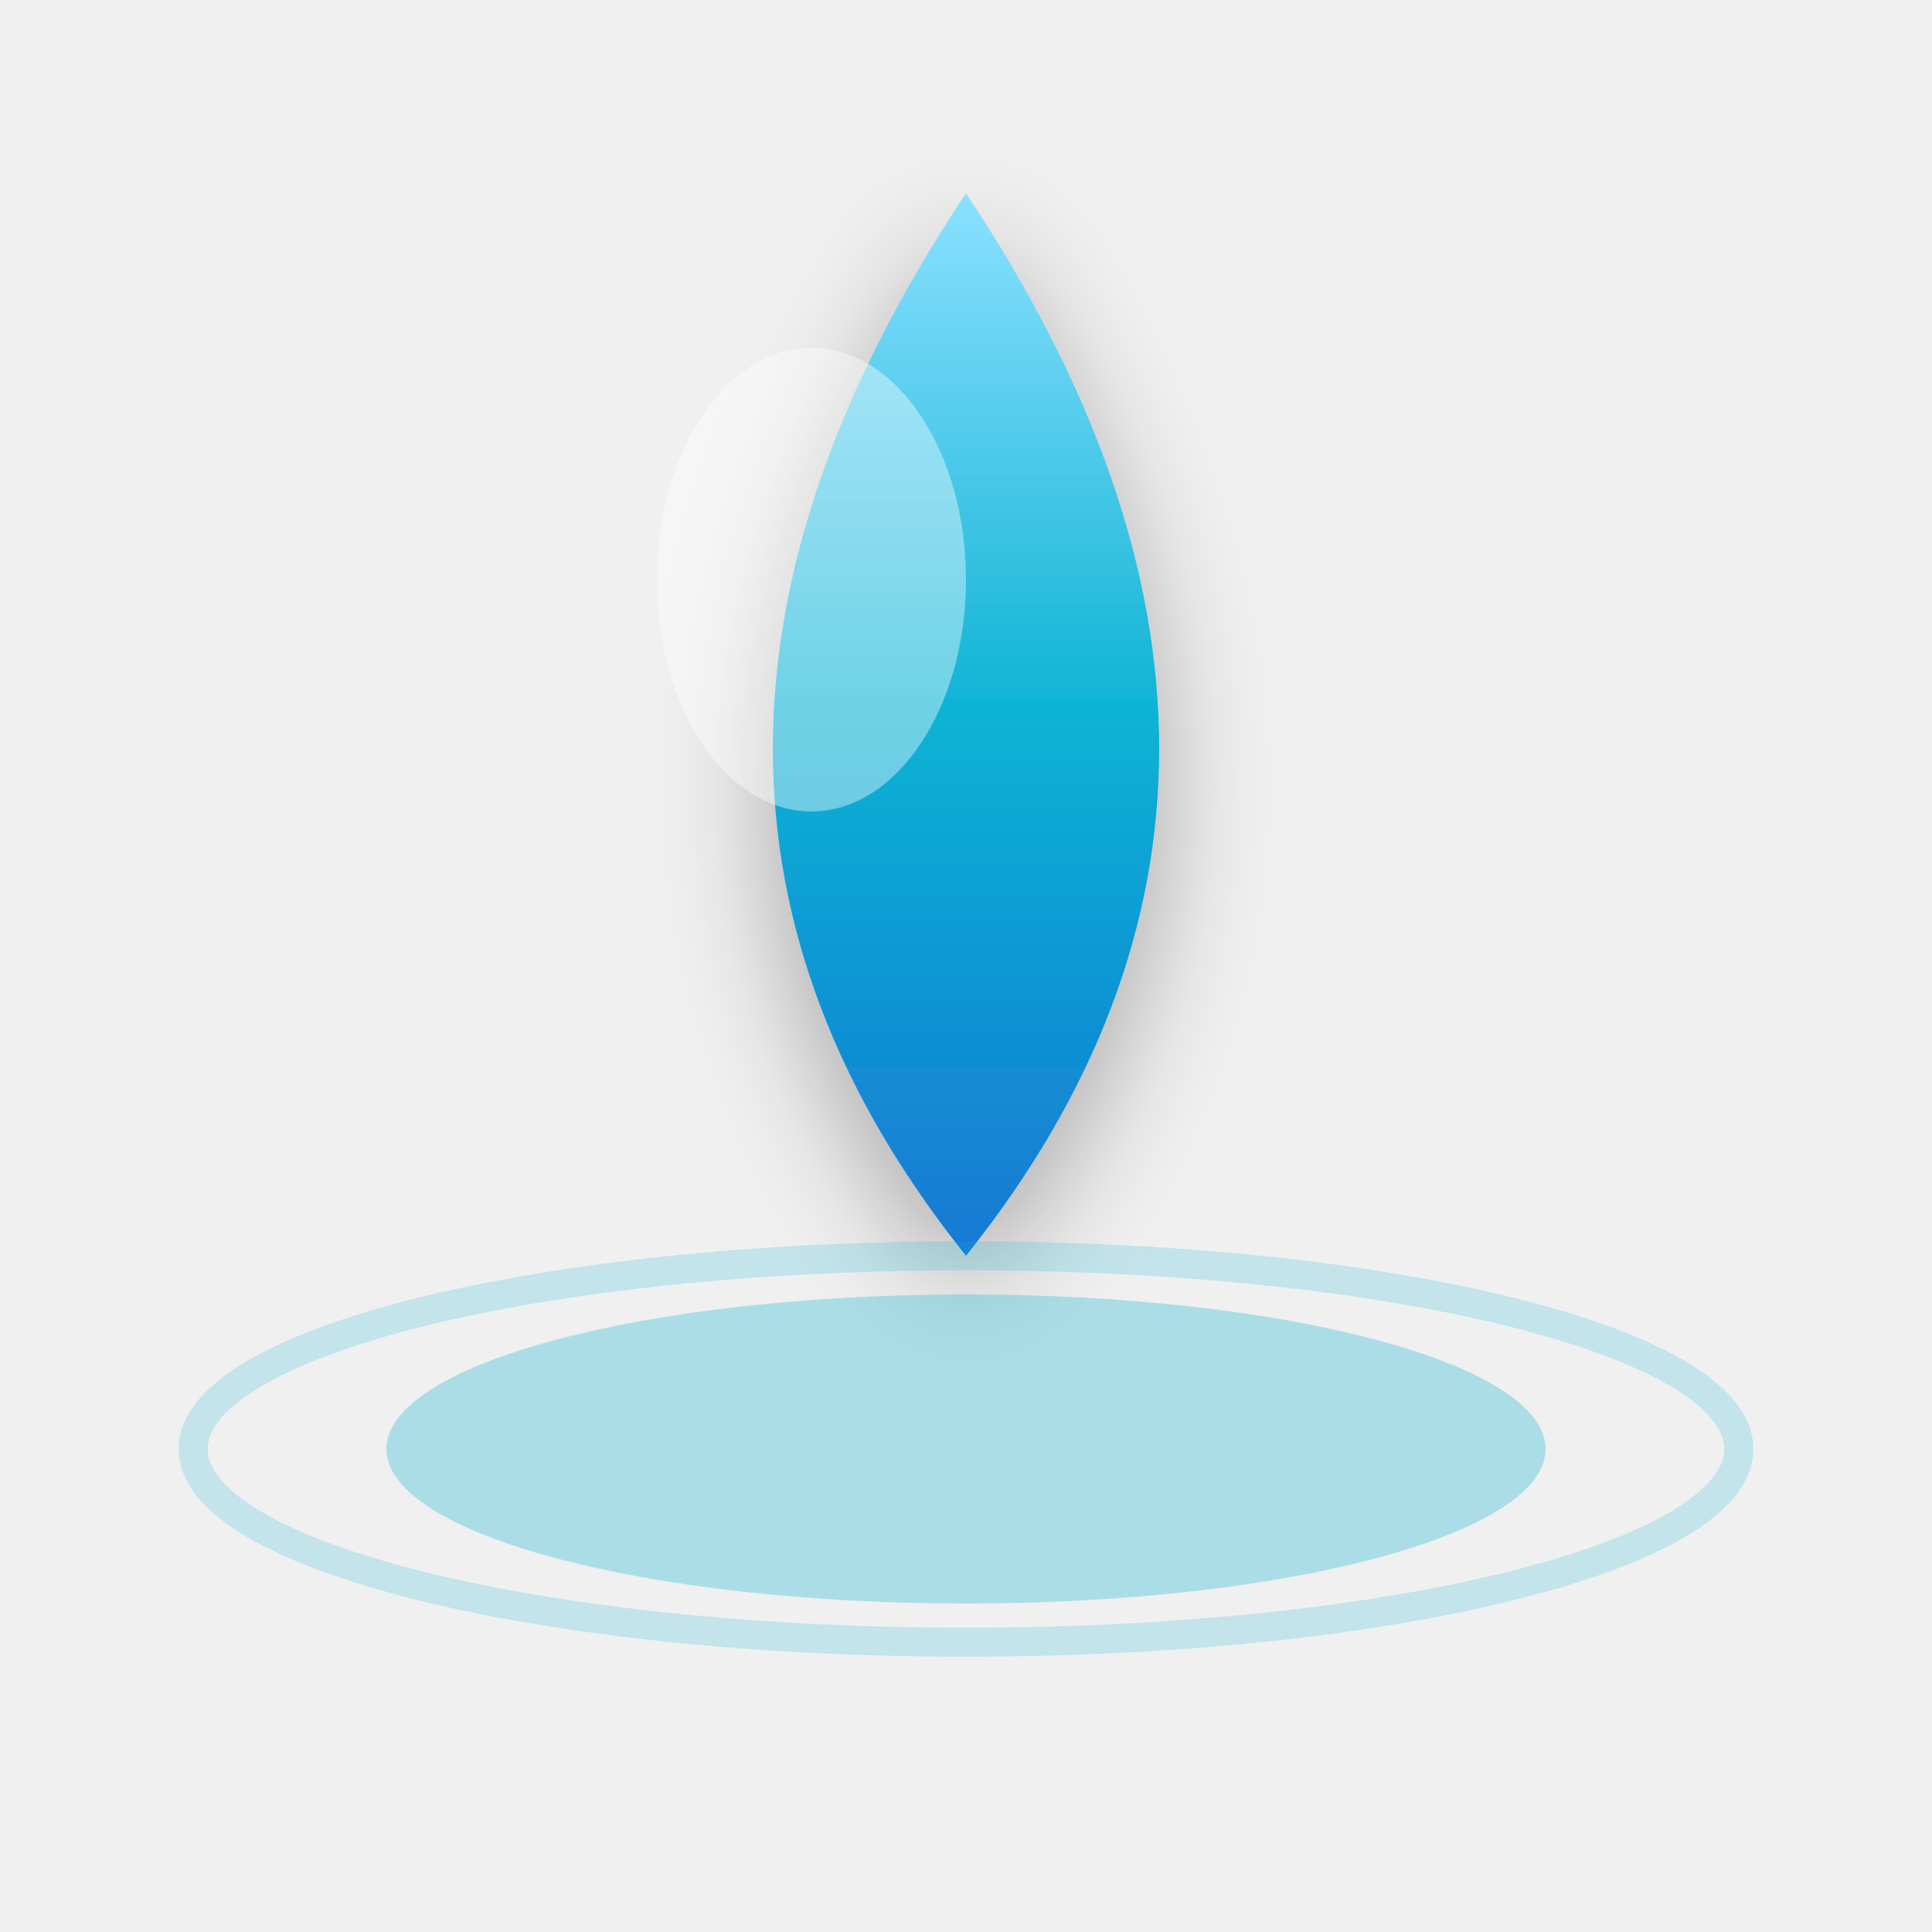
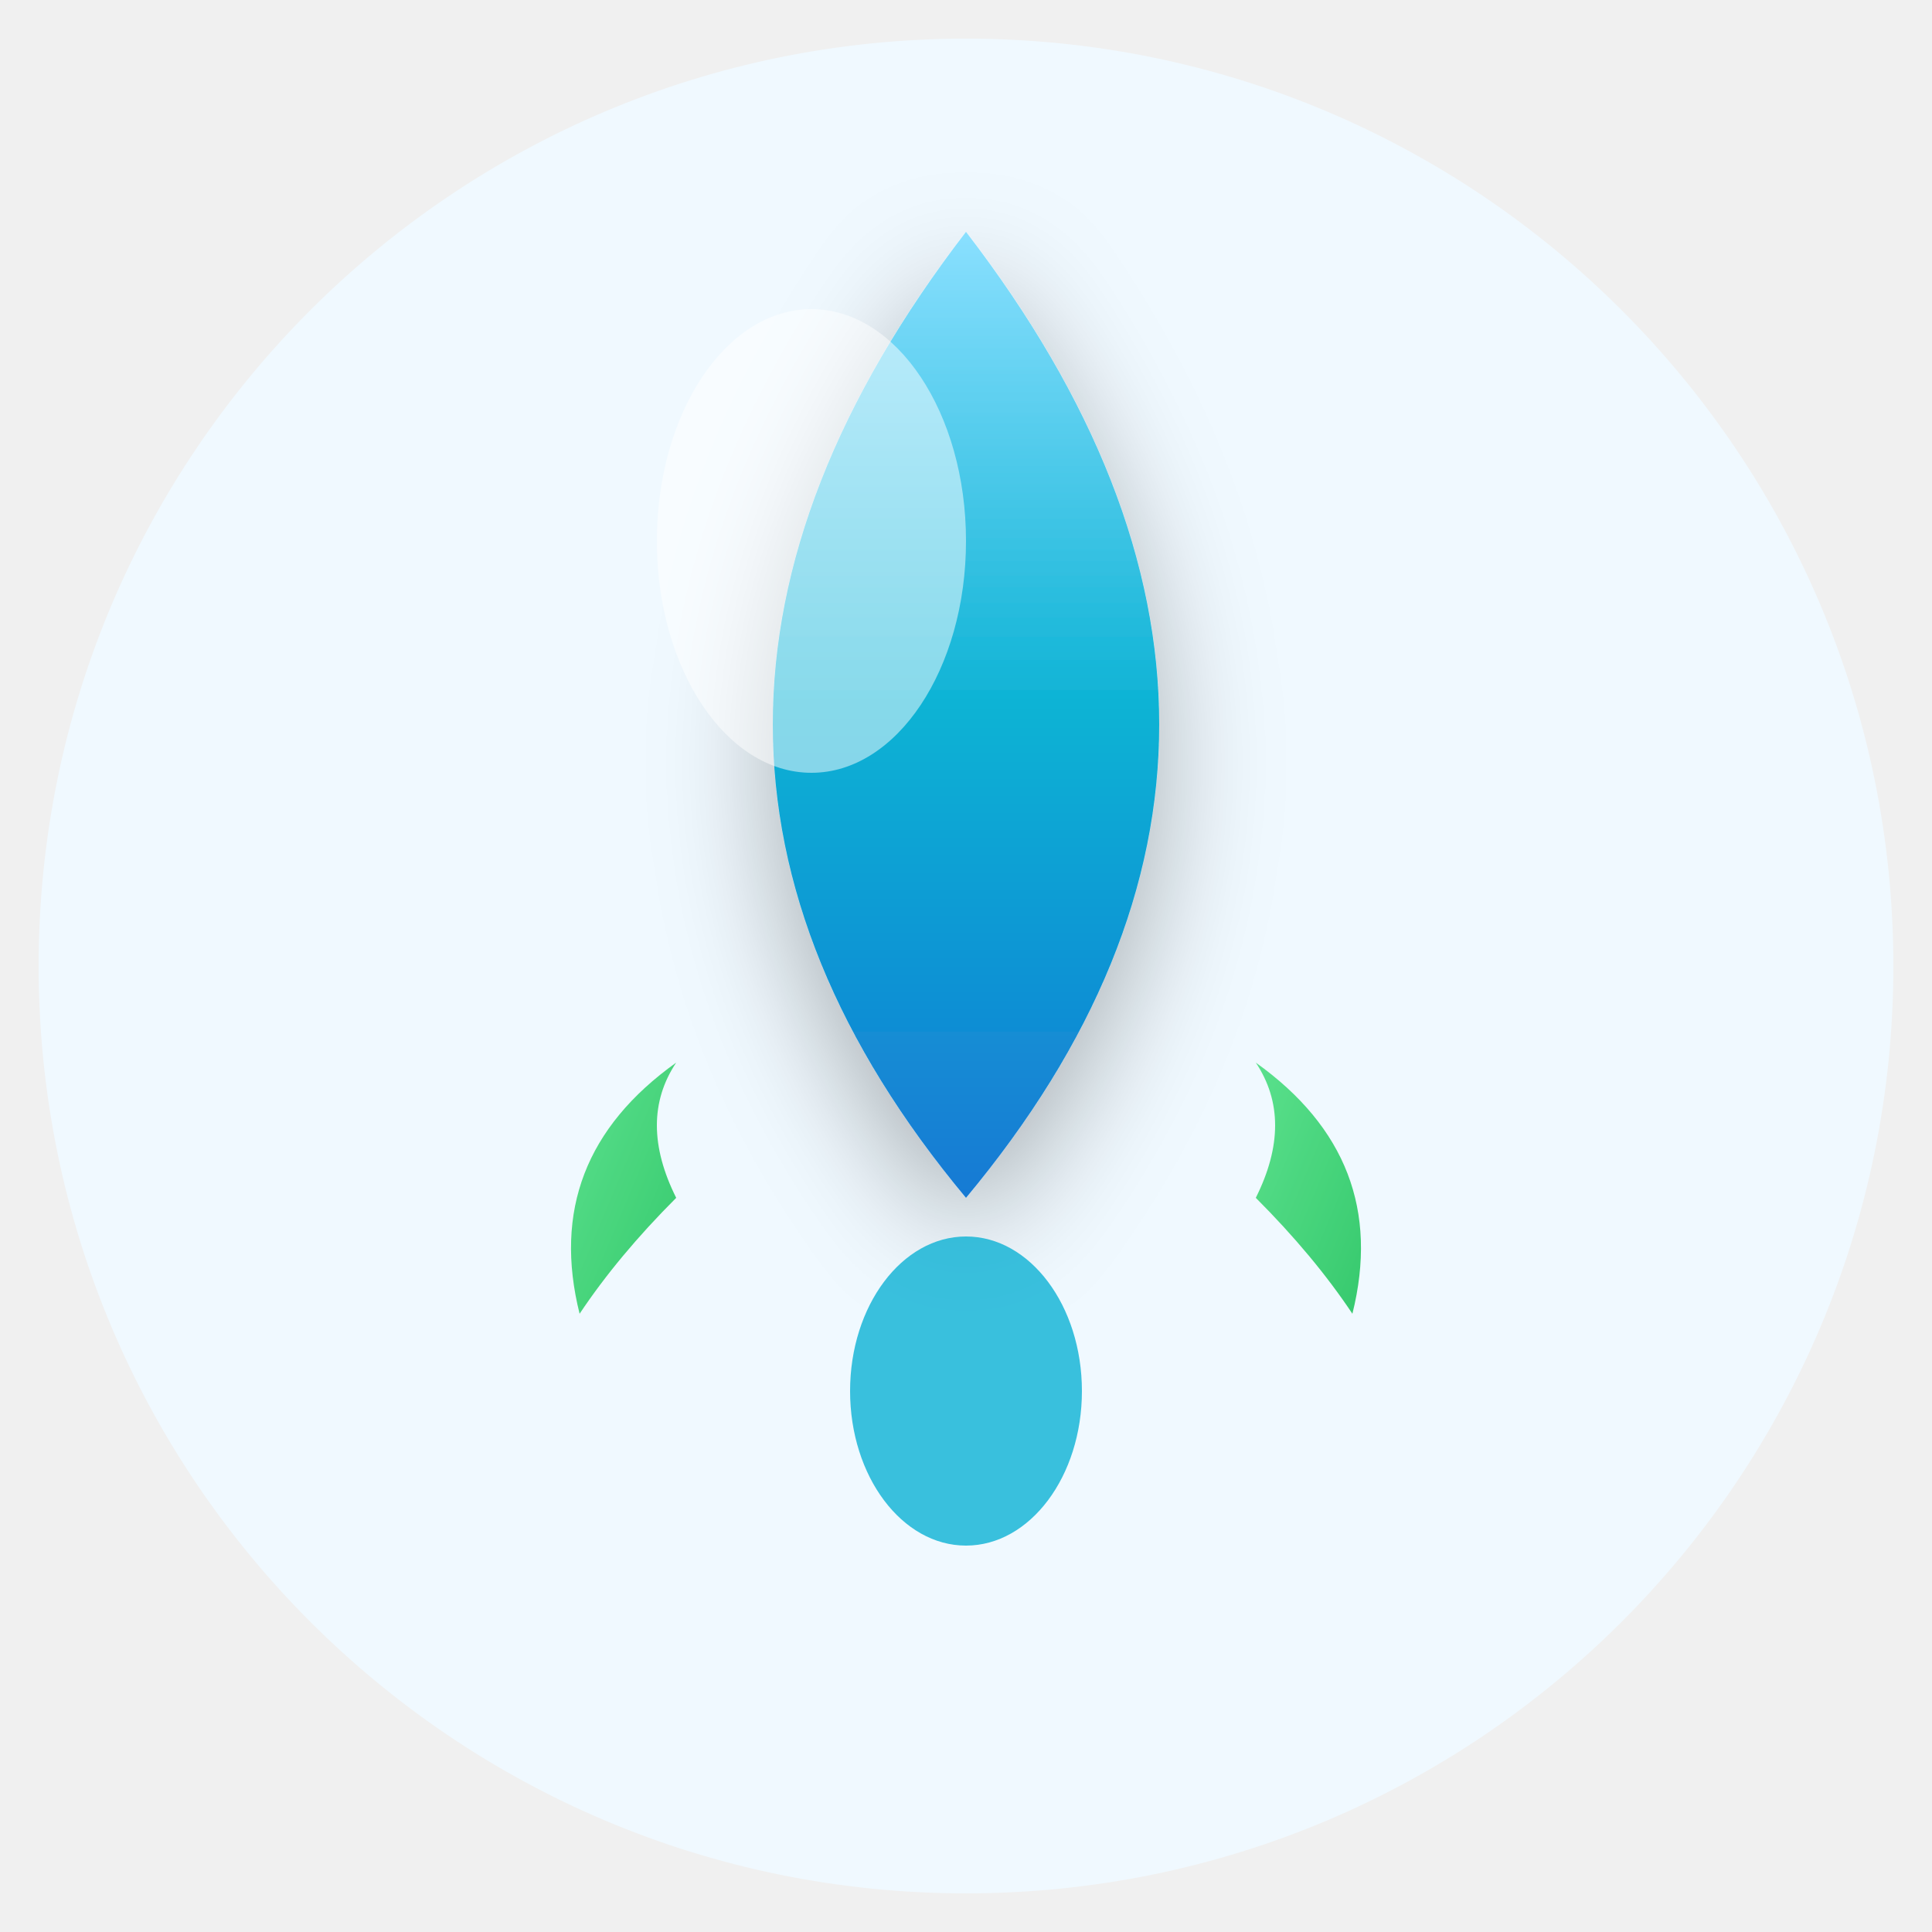
<svg xmlns="http://www.w3.org/2000/svg" viewBox="0 0 100 100" fill="none">
  <defs>
    <linearGradient id="waterGradient" x1="0%" y1="0%" x2="0%" y2="100%">
      <stop offset="0%" style="stop-color:#8be0ff;stop-opacity:1" />
      <stop offset="50%" style="stop-color:#0bb2d4;stop-opacity:1" />
      <stop offset="100%" style="stop-color:#1579d4;stop-opacity:1" />
    </linearGradient>
+     <linearGradient id="leafGradient" x1="0%" y1="0%" x2="100%" y2="100%">
+       <stop offset="0%" style="stop-color:#4ade80;stop-opacity:1" />
+       <stop offset="100%" style="stop-color:#22c55e;stop-opacity:1" />
+     </linearGradient>
    <filter id="shadow" x="-50%" y="-50%" width="200%" height="200%">
      <feDropShadow dx="0" dy="2" stdDeviation="3" flood-opacity="0.3" />
    </filter>
  </defs>
-   <path d="M 50 10 Q 70 40 50 65 Q 30 40 50 10 Z" fill="url(#waterGradient)" filter="url(#shadow)" />
-   <ellipse cx="42" cy="30" rx="8" ry="12" fill="white" opacity="0.4" />
-   <ellipse cx="50" cy="75" rx="30" ry="8" fill="#0bb2d4" opacity="0.3" />
-   <ellipse cx="50" cy="75" rx="40" ry="10" fill="none" stroke="#0bb2d4" stroke-width="1.5" opacity="0.2" />
+   <circle cx="50" cy="50" r="48" fill="#f0f9ff" />
+   <path d="M 50 12 Q 70 38 50 62 Q 30 38 50 12 Z" fill="url(#waterGradient)" filter="url(#shadow)" />
+   <ellipse cx="42" cy="28" rx="8" ry="12" fill="white" opacity="0.5" />
+   <path d="M 35 55 Q 28 60 30 68 Q 32 65 35 62 Q 33 58 35 55 Z" fill="url(#leafGradient)" opacity="0.9" />
+   <path d="M 65 55 Q 72 60 70 68 Q 68 65 65 62 Q 67 58 65 55 Z" fill="url(#leafGradient)" opacity="0.9" />
+   <ellipse cx="50" cy="72" rx="6" ry="8" fill="#0bb2d4" opacity="0.8" />
</svg>
